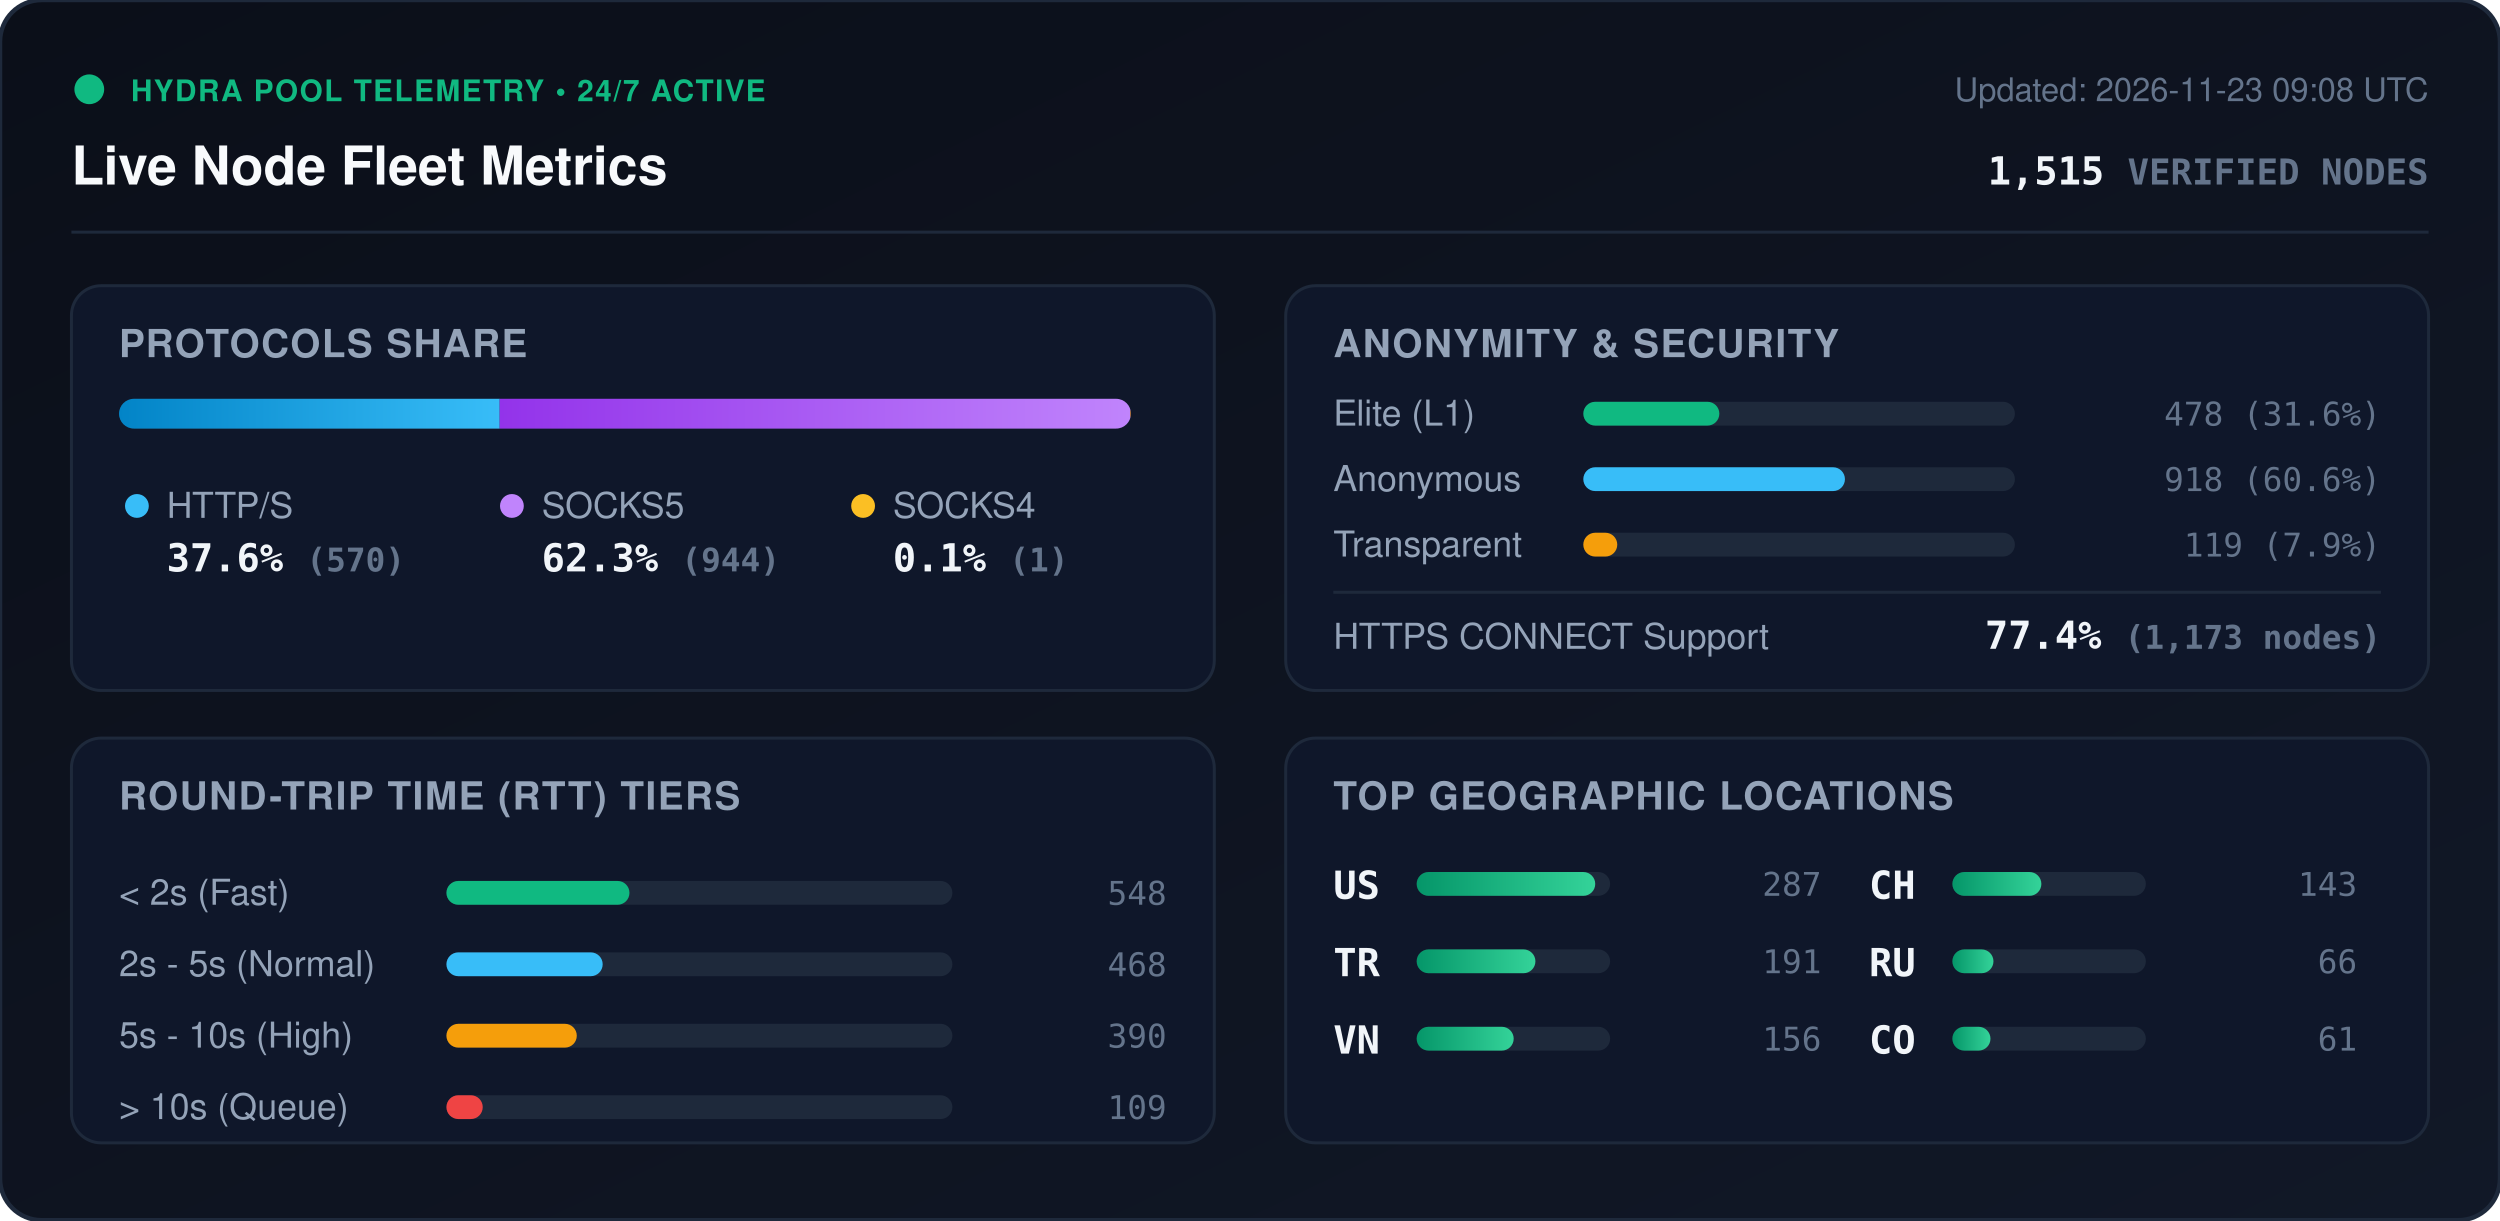
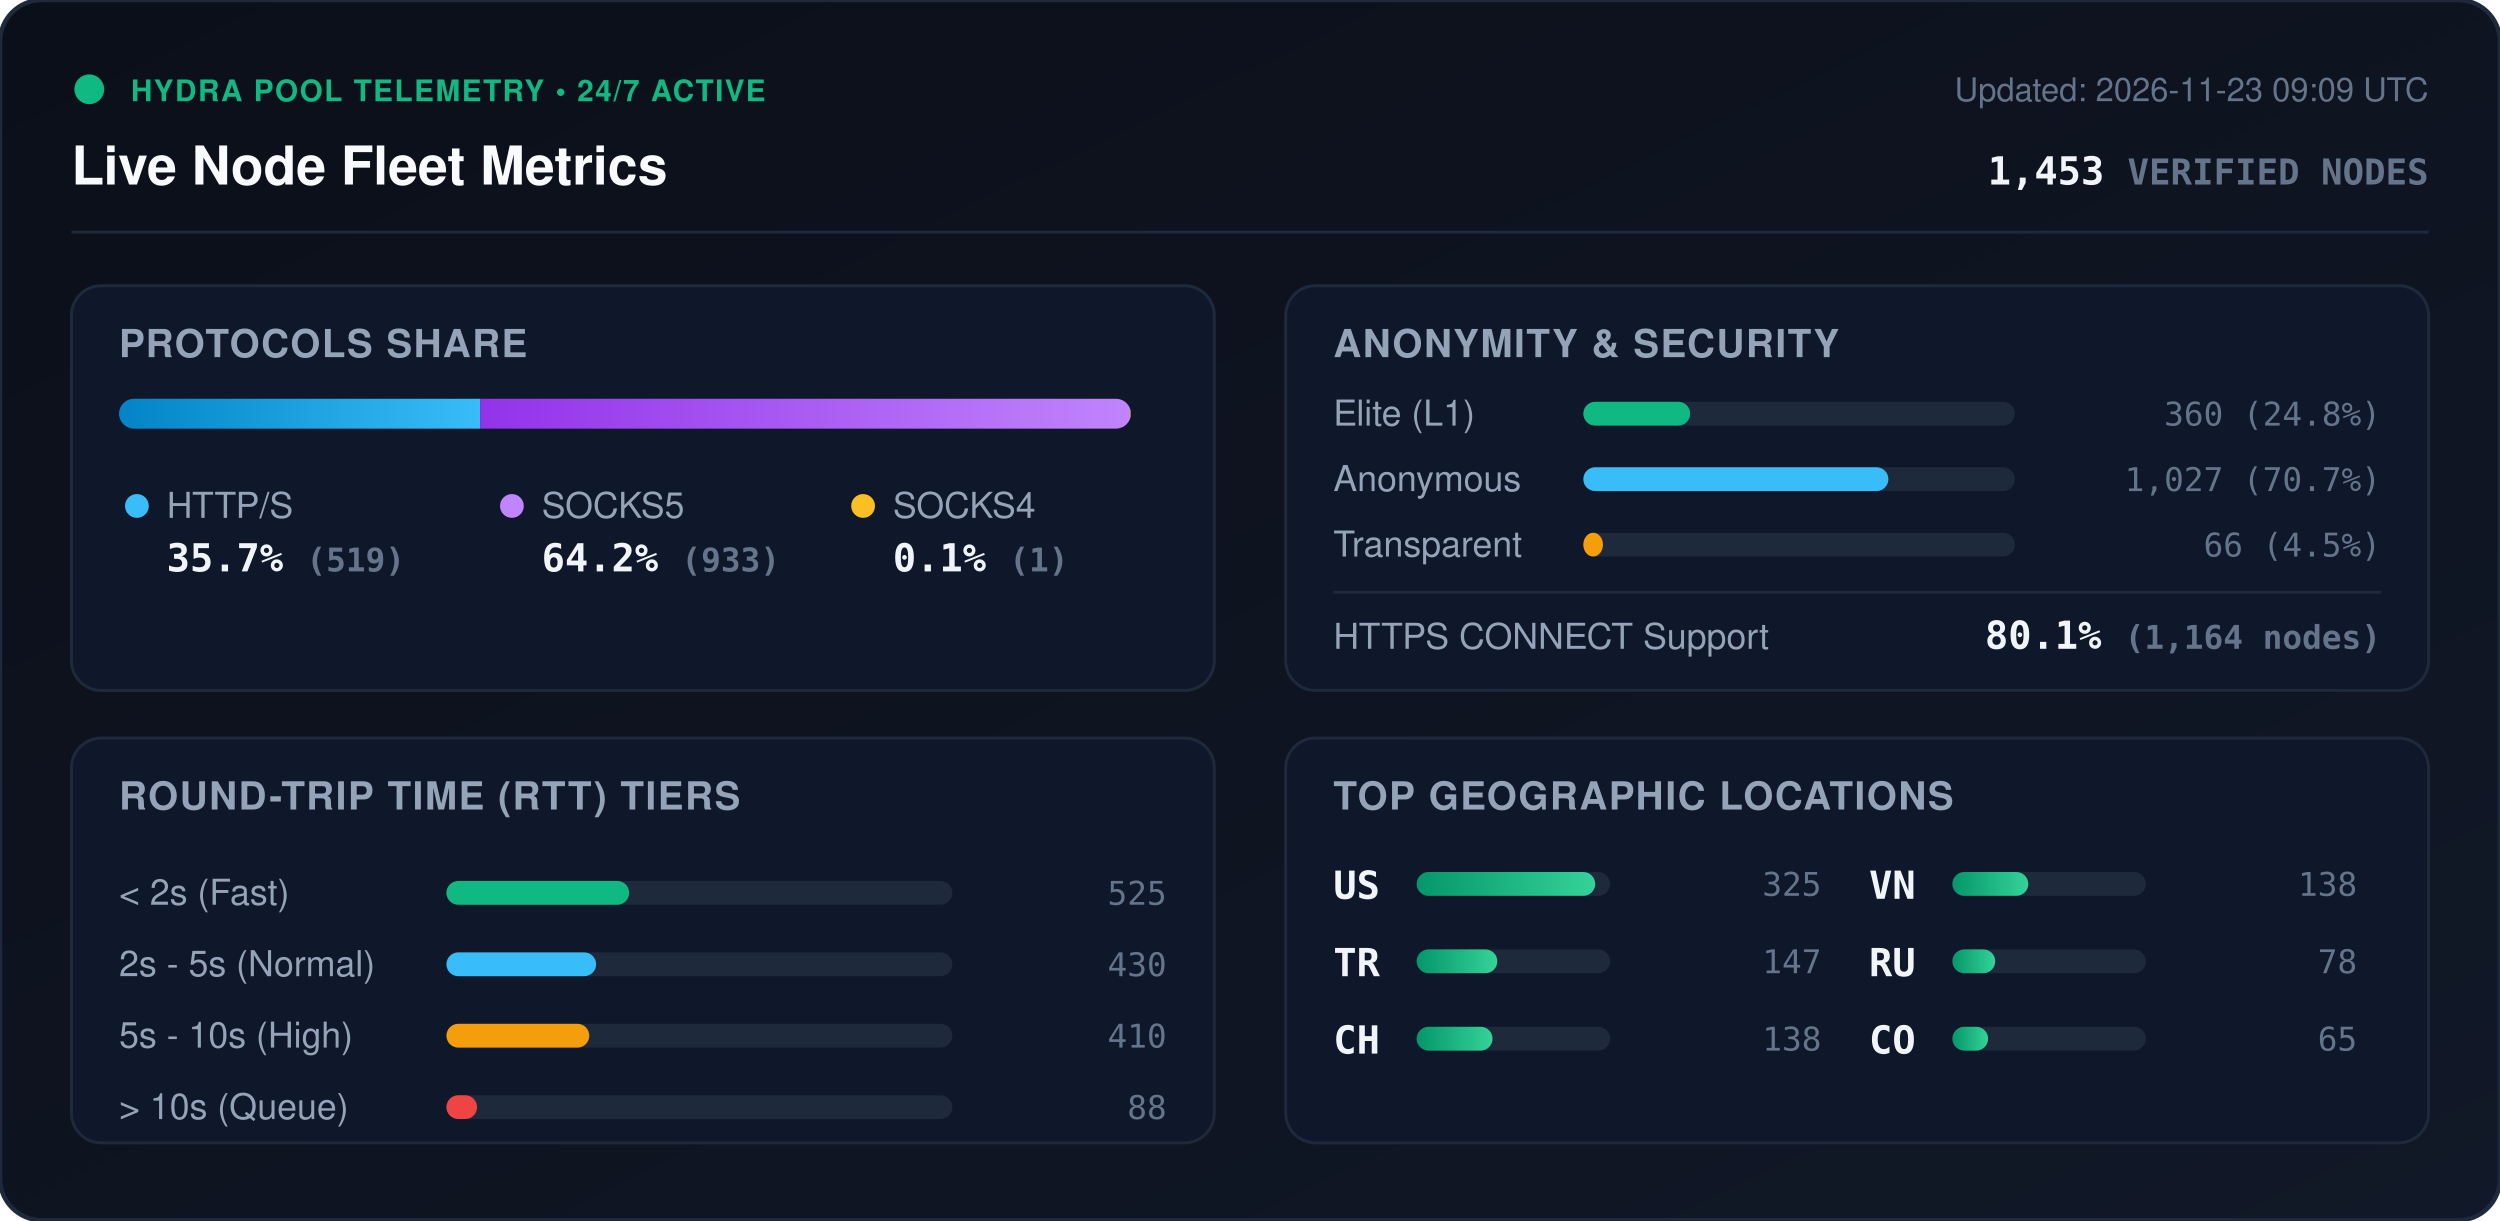
<svg xmlns="http://www.w3.org/2000/svg" viewBox="0 0 840 410" width="840" height="410" style="max-width: 100%; height: auto;">
  <defs>
    <linearGradient id="bg" x1="0%" y1="0%" x2="100%" y2="100%">
      <stop offset="0%" stop-color="#0b0f19" />
      <stop offset="100%" stop-color="#111827" />
    </linearGradient>
    <linearGradient id="bar-http" x1="0%" y1="0%" x2="100%" y2="0%">
      <stop offset="0%" stop-color="#0284c7" />
      <stop offset="100%" stop-color="#38bdf8" />
    </linearGradient>
    <linearGradient id="bar-socks5" x1="0%" y1="0%" x2="100%" y2="0%">
      <stop offset="0%" stop-color="#9333ea" />
      <stop offset="100%" stop-color="#c084fc" />
    </linearGradient>
    <linearGradient id="bar-socks4" x1="0%" y1="0%" x2="100%" y2="0%">
      <stop offset="0%" stop-color="#d97706" />
      <stop offset="100%" stop-color="#fbbf24" />
    </linearGradient>
    <linearGradient id="bar-green" x1="0%" y1="0%" x2="100%" y2="0%">
      <stop offset="0%" stop-color="#059669" />
      <stop offset="100%" stop-color="#34d399" />
    </linearGradient>
    <clipPath id="prog-track-clip">
      <rect width="340.0" height="10" rx="5" />
    </clipPath>
    <style>
      .title { font: 700 18px -apple-system, BlinkMacSystemFont, 'Segoe UI', Helvetica, Arial, sans-serif; fill: #f8fafc; }
      .sub { font: 500 11px -apple-system, BlinkMacSystemFont, 'Segoe UI', Helvetica, Arial, sans-serif; fill: #64748b; }
      .section-hdr { font: 600 13px -apple-system, BlinkMacSystemFont, 'Segoe UI', Helvetica, Arial, sans-serif; fill: #94a3b8; letter-spacing: 0.5px; }
      .metric-val { font: 700 13px -apple-system, BlinkMacSystemFont, 'Segoe UI', Helvetica, Arial, sans-serif; fill: #f1f5f9; }
      .metric-lbl { font: 500 12px -apple-system, BlinkMacSystemFont, 'Segoe UI', Helvetica, Arial, sans-serif; fill: #94a3b8; }
      .badge-txt { font: 700 10px -apple-system, BlinkMacSystemFont, 'Segoe UI', Helvetica, Arial, sans-serif; fill: #10b981; letter-spacing: 0.5px; }
      .mono { font-family: ui-monospace, SFMono-Regular, Menlo, Monaco, Consolas, monospace; }
      .pulse { animation: beacon 2s infinite ease-in-out; }
      @keyframes beacon { 0%, 100% { opacity: 1; } 50% { opacity: 0.35; } }
    </style>
  </defs>
  <rect width="840" height="410" rx="14" fill="url(#bg)" stroke="#1e293b" stroke-width="1.5" />
  <g transform="translate(24, 24)">
    <circle cx="6" cy="6" r="5" fill="#10b981" class="pulse" />
    <text x="20" y="10" class="badge-txt">HYDRA POOL TELEMETRY • 24/7 ACTIVE</text>
    <text x="0" y="38" class="title">Live Node Fleet Metrics</text>
-     <text x="792" y="10" text-anchor="end" class="sub">Updated: 2026-11-23 09:08 UTC</text>
-     <text x="792" y="38" text-anchor="end" class="metric-val mono" fill="#38bdf8">1,515 <tspan font-size="12" fill="#64748b">VERIFIED NODES</tspan>
+     <text x="792" y="10" text-anchor="end" class="sub">Updated: 2026-11-23 09:09 UTC</text>
+     <text x="792" y="38" text-anchor="end" class="metric-val mono" fill="#38bdf8">1,453 <tspan font-size="12" fill="#64748b">VERIFIED NODES</tspan>
    </text>
  </g>
  <line x1="24" y1="78" x2="816" y2="78" stroke="#1e293b" stroke-width="1" />
  <g transform="translate(24, 96)">
    <rect width="384" height="136" rx="10" fill="#0f172a" stroke="#1e293b" />
    <text x="16" y="24" class="section-hdr">PROTOCOLS SHARE</text>
    <g transform="translate(16, 38)">
      <rect width="340.0" height="10" rx="5" fill="#1e293b" />
      <g clip-path="url(#prog-track-clip)">
-         <rect x="0" width="127.9" height="10" fill="url(#bar-http)" />
-         <rect x="127.9" width="211.9" height="10" fill="url(#bar-socks5)" />
-         <rect x="339.8" width="0.2" height="10" fill="url(#bar-socks4)" />
+         <rect x="0" width="121.4" height="10" fill="url(#bar-http)" />
+         <rect x="121.4" width="218.3" height="10" fill="url(#bar-socks5)" />
+         <rect x="339.7" width="0.2" height="10" fill="url(#bar-socks4)" />
      </g>
    </g>
    <g transform="translate(16, 68)">
      <circle cx="6" cy="6" r="4" fill="#38bdf8" />
      <text x="16" y="10" class="metric-lbl">HTTP/S</text>
-       <text x="16" y="28" class="metric-val mono">37.6% <tspan font-size="11" fill="#64748b">(570)</tspan>
+       <text x="16" y="28" class="metric-val mono">35.7% <tspan font-size="11" fill="#64748b">(519)</tspan>
      </text>
      <circle cx="132" cy="6" r="4" fill="#c084fc" />
      <text x="142" y="10" class="metric-lbl">SOCKS5</text>
-       <text x="142" y="28" class="metric-val mono">62.3% <tspan font-size="11" fill="#64748b">(944)</tspan>
+       <text x="142" y="28" class="metric-val mono">64.2% <tspan font-size="11" fill="#64748b">(933)</tspan>
      </text>
      <circle cx="250" cy="6" r="4" fill="#fbbf24" />
      <text x="260" y="10" class="metric-lbl">SOCKS4</text>
      <text x="260" y="28" class="metric-val mono">0.1% <tspan font-size="11" fill="#64748b">(1)</tspan>
      </text>
    </g>
  </g>
  <g transform="translate(432, 96)">
    <rect width="384" height="136" rx="10" fill="#0f172a" stroke="#1e293b" />
    <text x="16" y="24" class="section-hdr">ANONYMITY &amp; SECURITY</text>
    <text x="16" y="47" class="metric-lbl">Elite (L1)</text>
    <rect x="100" y="39" width="145.0" height="8" rx="4" fill="#1e293b" />
-     <rect x="100" y="39" width="45.7" height="8" rx="4" fill="#10b981" />
-     <text x="368" y="47" text-anchor="end" class="mono sub" fill="#e2e8f0">478 (31.6%)</text>
+     <rect x="100" y="39" width="35.9" height="8" rx="4" fill="#10b981" />
+     <text x="368" y="47" text-anchor="end" class="mono sub" fill="#e2e8f0">360 (24.8%)</text>
    <text x="16" y="69" class="metric-lbl">Anonymous</text>
    <rect x="100" y="61" width="145.0" height="8" rx="4" fill="#1e293b" />
-     <rect x="100" y="61" width="87.9" height="8" rx="4" fill="#38bdf8" />
-     <text x="368" y="69" text-anchor="end" class="mono sub" fill="#e2e8f0">918 (60.6%)</text>
+     <rect x="100" y="61" width="102.5" height="8" rx="4" fill="#38bdf8" />
+     <text x="368" y="69" text-anchor="end" class="mono sub" fill="#e2e8f0">1,027 (70.7%)</text>
    <text x="16" y="91" class="metric-lbl">Transparent</text>
    <rect x="100" y="83" width="145.0" height="8" rx="4" fill="#1e293b" />
-     <rect x="100" y="83" width="11.4" height="8" rx="4" fill="#f59e0b" />
-     <text x="368" y="91" text-anchor="end" class="mono sub" fill="#e2e8f0">119 (7.9%)</text>
+     <rect x="100" y="83" width="6.6" height="8" rx="4" fill="#f59e0b" />
+     <text x="368" y="91" text-anchor="end" class="mono sub" fill="#e2e8f0">66 (4.5%)</text>
    <line x1="16" y1="103" x2="368" y2="103" stroke="#1e293b" stroke-width="1" />
    <text x="16" y="122" class="metric-lbl">HTTPS CONNECT Support</text>
-     <text x="368" y="122" text-anchor="end" class="metric-val mono" fill="#34d399">77.4% <tspan font-size="11" fill="#64748b">(1,173 nodes)</tspan>
+     <text x="368" y="122" text-anchor="end" class="metric-val mono" fill="#34d399">80.1% <tspan font-size="11" fill="#64748b">(1,164 nodes)</tspan>
    </text>
  </g>
  <g transform="translate(24, 248)">
    <rect width="384" height="136" rx="10" fill="#0f172a" stroke="#1e293b" />
    <text x="16" y="24" class="section-hdr">ROUND-TRIP TIME (RTT) TIERS</text>
    <g transform="translate(16, 42)">
      <text x="0" y="14" class="metric-lbl">&lt; 2s (Fast)</text>
      <rect x="110" y="6" width="170" height="8" rx="4" fill="#1e293b" />
-       <rect x="110" y="6" width="61.5" height="8" rx="4" fill="#10b981" />
-       <text x="352" y="14" text-anchor="end" class="mono sub">548</text>
+       <rect x="110" y="6" width="61.4" height="8" rx="4" fill="#10b981" />
+       <text x="352" y="14" text-anchor="end" class="mono sub">525</text>
      <text x="0" y="38" class="metric-lbl">2s - 5s (Normal)</text>
      <rect x="110" y="30" width="170" height="8" rx="4" fill="#1e293b" />
-       <rect x="110" y="30" width="52.5" height="8" rx="4" fill="#38bdf8" />
-       <text x="352" y="38" text-anchor="end" class="mono sub">468</text>
+       <rect x="110" y="30" width="50.3" height="8" rx="4" fill="#38bdf8" />
+       <text x="352" y="38" text-anchor="end" class="mono sub">430</text>
      <text x="0" y="62" class="metric-lbl">5s - 10s (High)</text>
      <rect x="110" y="54" width="170" height="8" rx="4" fill="#1e293b" />
-       <rect x="110" y="54" width="43.8" height="8" rx="4" fill="#f59e0b" />
-       <text x="352" y="62" text-anchor="end" class="mono sub">390</text>
+       <rect x="110" y="54" width="48.0" height="8" rx="4" fill="#f59e0b" />
+       <text x="352" y="62" text-anchor="end" class="mono sub">410</text>
      <text x="0" y="86" class="metric-lbl">&gt; 10s (Queue)</text>
      <rect x="110" y="78" width="170" height="8" rx="4" fill="#1e293b" />
-       <rect x="110" y="78" width="12.2" height="8" rx="4" fill="#ef4444" />
-       <text x="352" y="86" text-anchor="end" class="mono sub">109</text>
+       <rect x="110" y="78" width="10.3" height="8" rx="4" fill="#ef4444" />
+       <text x="352" y="86" text-anchor="end" class="mono sub">88</text>
    </g>
  </g>
  <g transform="translate(432, 248)">
    <rect width="384" height="136" rx="10" fill="#0f172a" stroke="#1e293b" />
    <text x="16" y="24" class="section-hdr">TOP GEOGRAPHIC LOCATIONS</text>
    <g transform="translate(16, 42)">
      <g transform="translate(0, 0)">
        <text x="0" y="12" class="mono metric-val" font-size="12">US</text>
        <rect x="28" y="3" width="65" height="8" rx="4" fill="#1e293b" />
        <rect x="28" y="3" width="60.0" height="8" rx="4" fill="url(#bar-green)" />
-         <text x="164" y="11" text-anchor="end" class="mono sub">287</text>
+         <text x="164" y="11" text-anchor="end" class="mono sub">325</text>
      </g>
      <g transform="translate(0, 26)">
        <text x="0" y="12" class="mono metric-val" font-size="12">TR</text>
        <rect x="28" y="3" width="65" height="8" rx="4" fill="#1e293b" />
-         <rect x="28" y="3" width="39.9" height="8" rx="4" fill="url(#bar-green)" />
-         <text x="164" y="11" text-anchor="end" class="mono sub">191</text>
+         <rect x="28" y="3" width="27.1" height="8" rx="4" fill="url(#bar-green)" />
+         <text x="164" y="11" text-anchor="end" class="mono sub">147</text>
      </g>
      <g transform="translate(0, 52)">
+         <text x="0" y="12" class="mono metric-val" font-size="12">CH</text>
+         <rect x="28" y="3" width="65" height="8" rx="4" fill="#1e293b" />
+         <rect x="28" y="3" width="25.5" height="8" rx="4" fill="url(#bar-green)" />
+         <text x="164" y="11" text-anchor="end" class="mono sub">138</text>
+       </g>
+       <g transform="translate(180, 0)">
        <text x="0" y="12" class="mono metric-val" font-size="12">VN</text>
        <rect x="28" y="3" width="65" height="8" rx="4" fill="#1e293b" />
-         <rect x="28" y="3" width="32.6" height="8" rx="4" fill="url(#bar-green)" />
-         <text x="164" y="11" text-anchor="end" class="mono sub">156</text>
-       </g>
-       <g transform="translate(180, 0)">
-         <text x="0" y="12" class="mono metric-val" font-size="12">CH</text>
-         <rect x="28" y="3" width="65" height="8" rx="4" fill="#1e293b" />
-         <rect x="28" y="3" width="29.9" height="8" rx="4" fill="url(#bar-green)" />
-         <text x="164" y="11" text-anchor="end" class="mono sub">143</text>
+         <rect x="28" y="3" width="25.5" height="8" rx="4" fill="url(#bar-green)" />
+         <text x="164" y="11" text-anchor="end" class="mono sub">138</text>
      </g>
      <g transform="translate(180, 26)">
        <text x="0" y="12" class="mono metric-val" font-size="12">RU</text>
        <rect x="28" y="3" width="65" height="8" rx="4" fill="#1e293b" />
-         <rect x="28" y="3" width="13.8" height="8" rx="4" fill="url(#bar-green)" />
-         <text x="164" y="11" text-anchor="end" class="mono sub">66</text>
+         <rect x="28" y="3" width="14.4" height="8" rx="4" fill="url(#bar-green)" />
+         <text x="164" y="11" text-anchor="end" class="mono sub">78</text>
      </g>
      <g transform="translate(180, 52)">
        <text x="0" y="12" class="mono metric-val" font-size="12">CO</text>
        <rect x="28" y="3" width="65" height="8" rx="4" fill="#1e293b" />
-         <rect x="28" y="3" width="12.8" height="8" rx="4" fill="url(#bar-green)" />
-         <text x="164" y="11" text-anchor="end" class="mono sub">61</text>
+         <rect x="28" y="3" width="12.0" height="8" rx="4" fill="url(#bar-green)" />
+         <text x="164" y="11" text-anchor="end" class="mono sub">65</text>
      </g>
    </g>
  </g>
</svg>
